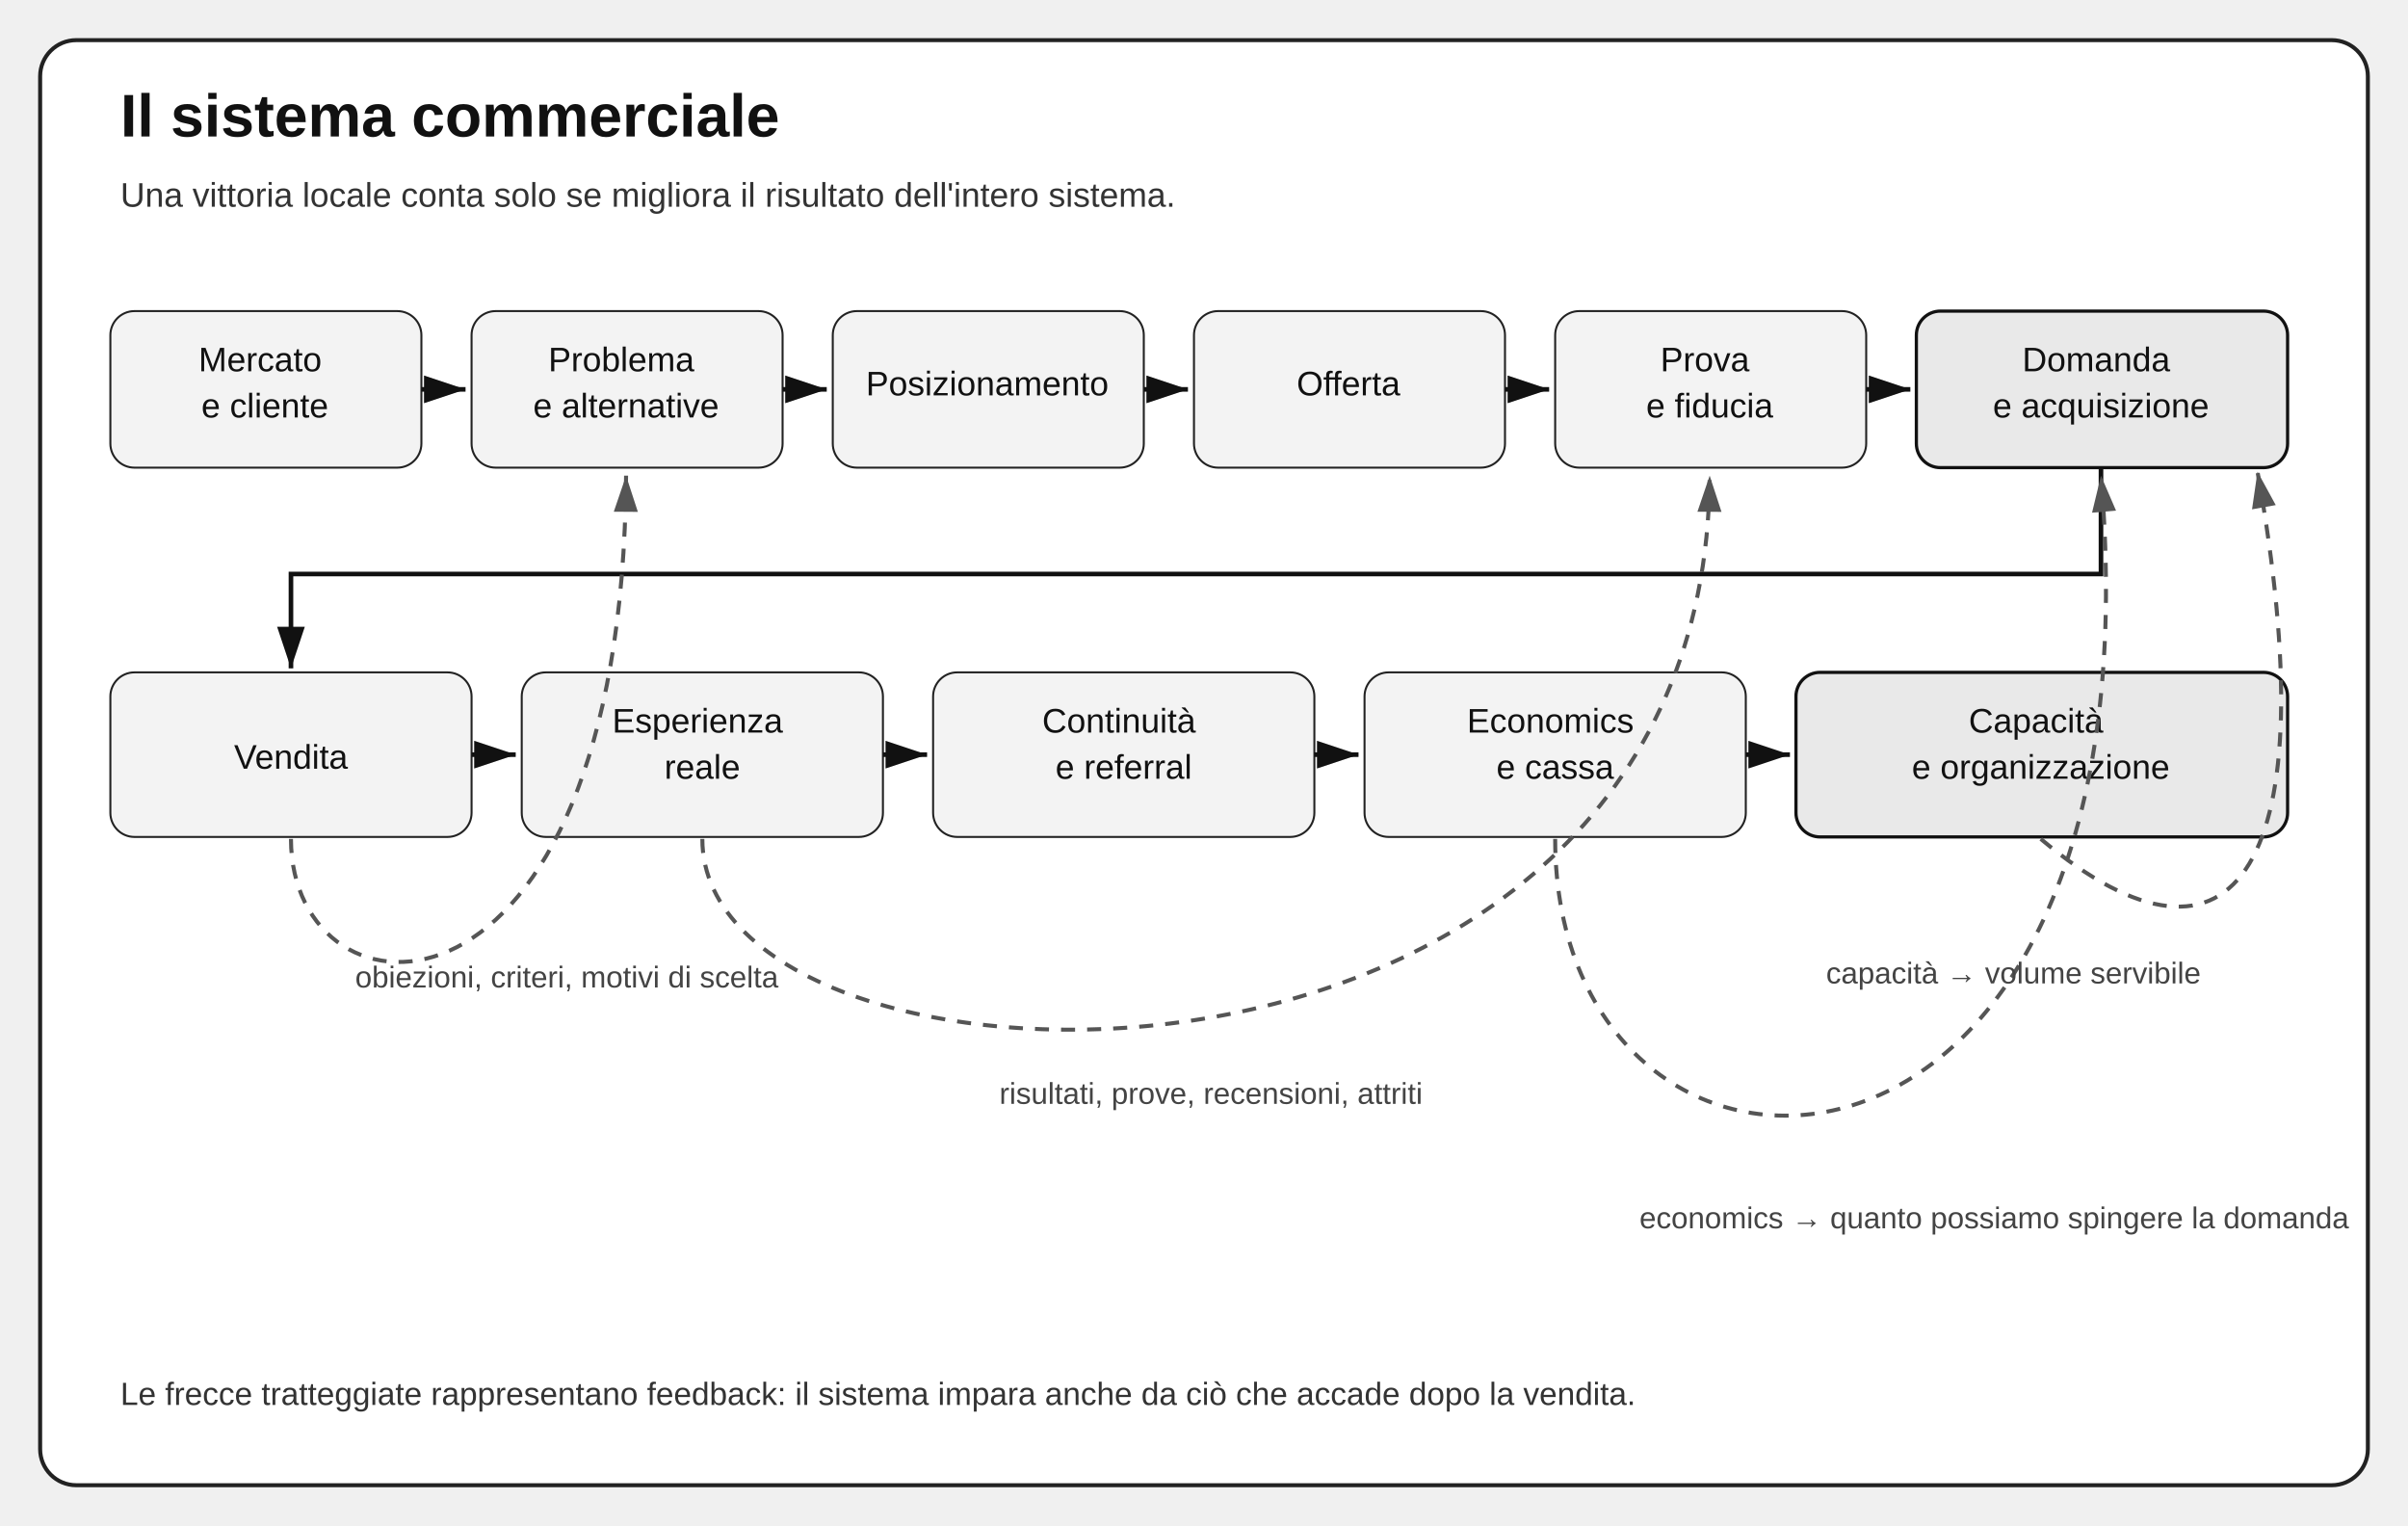
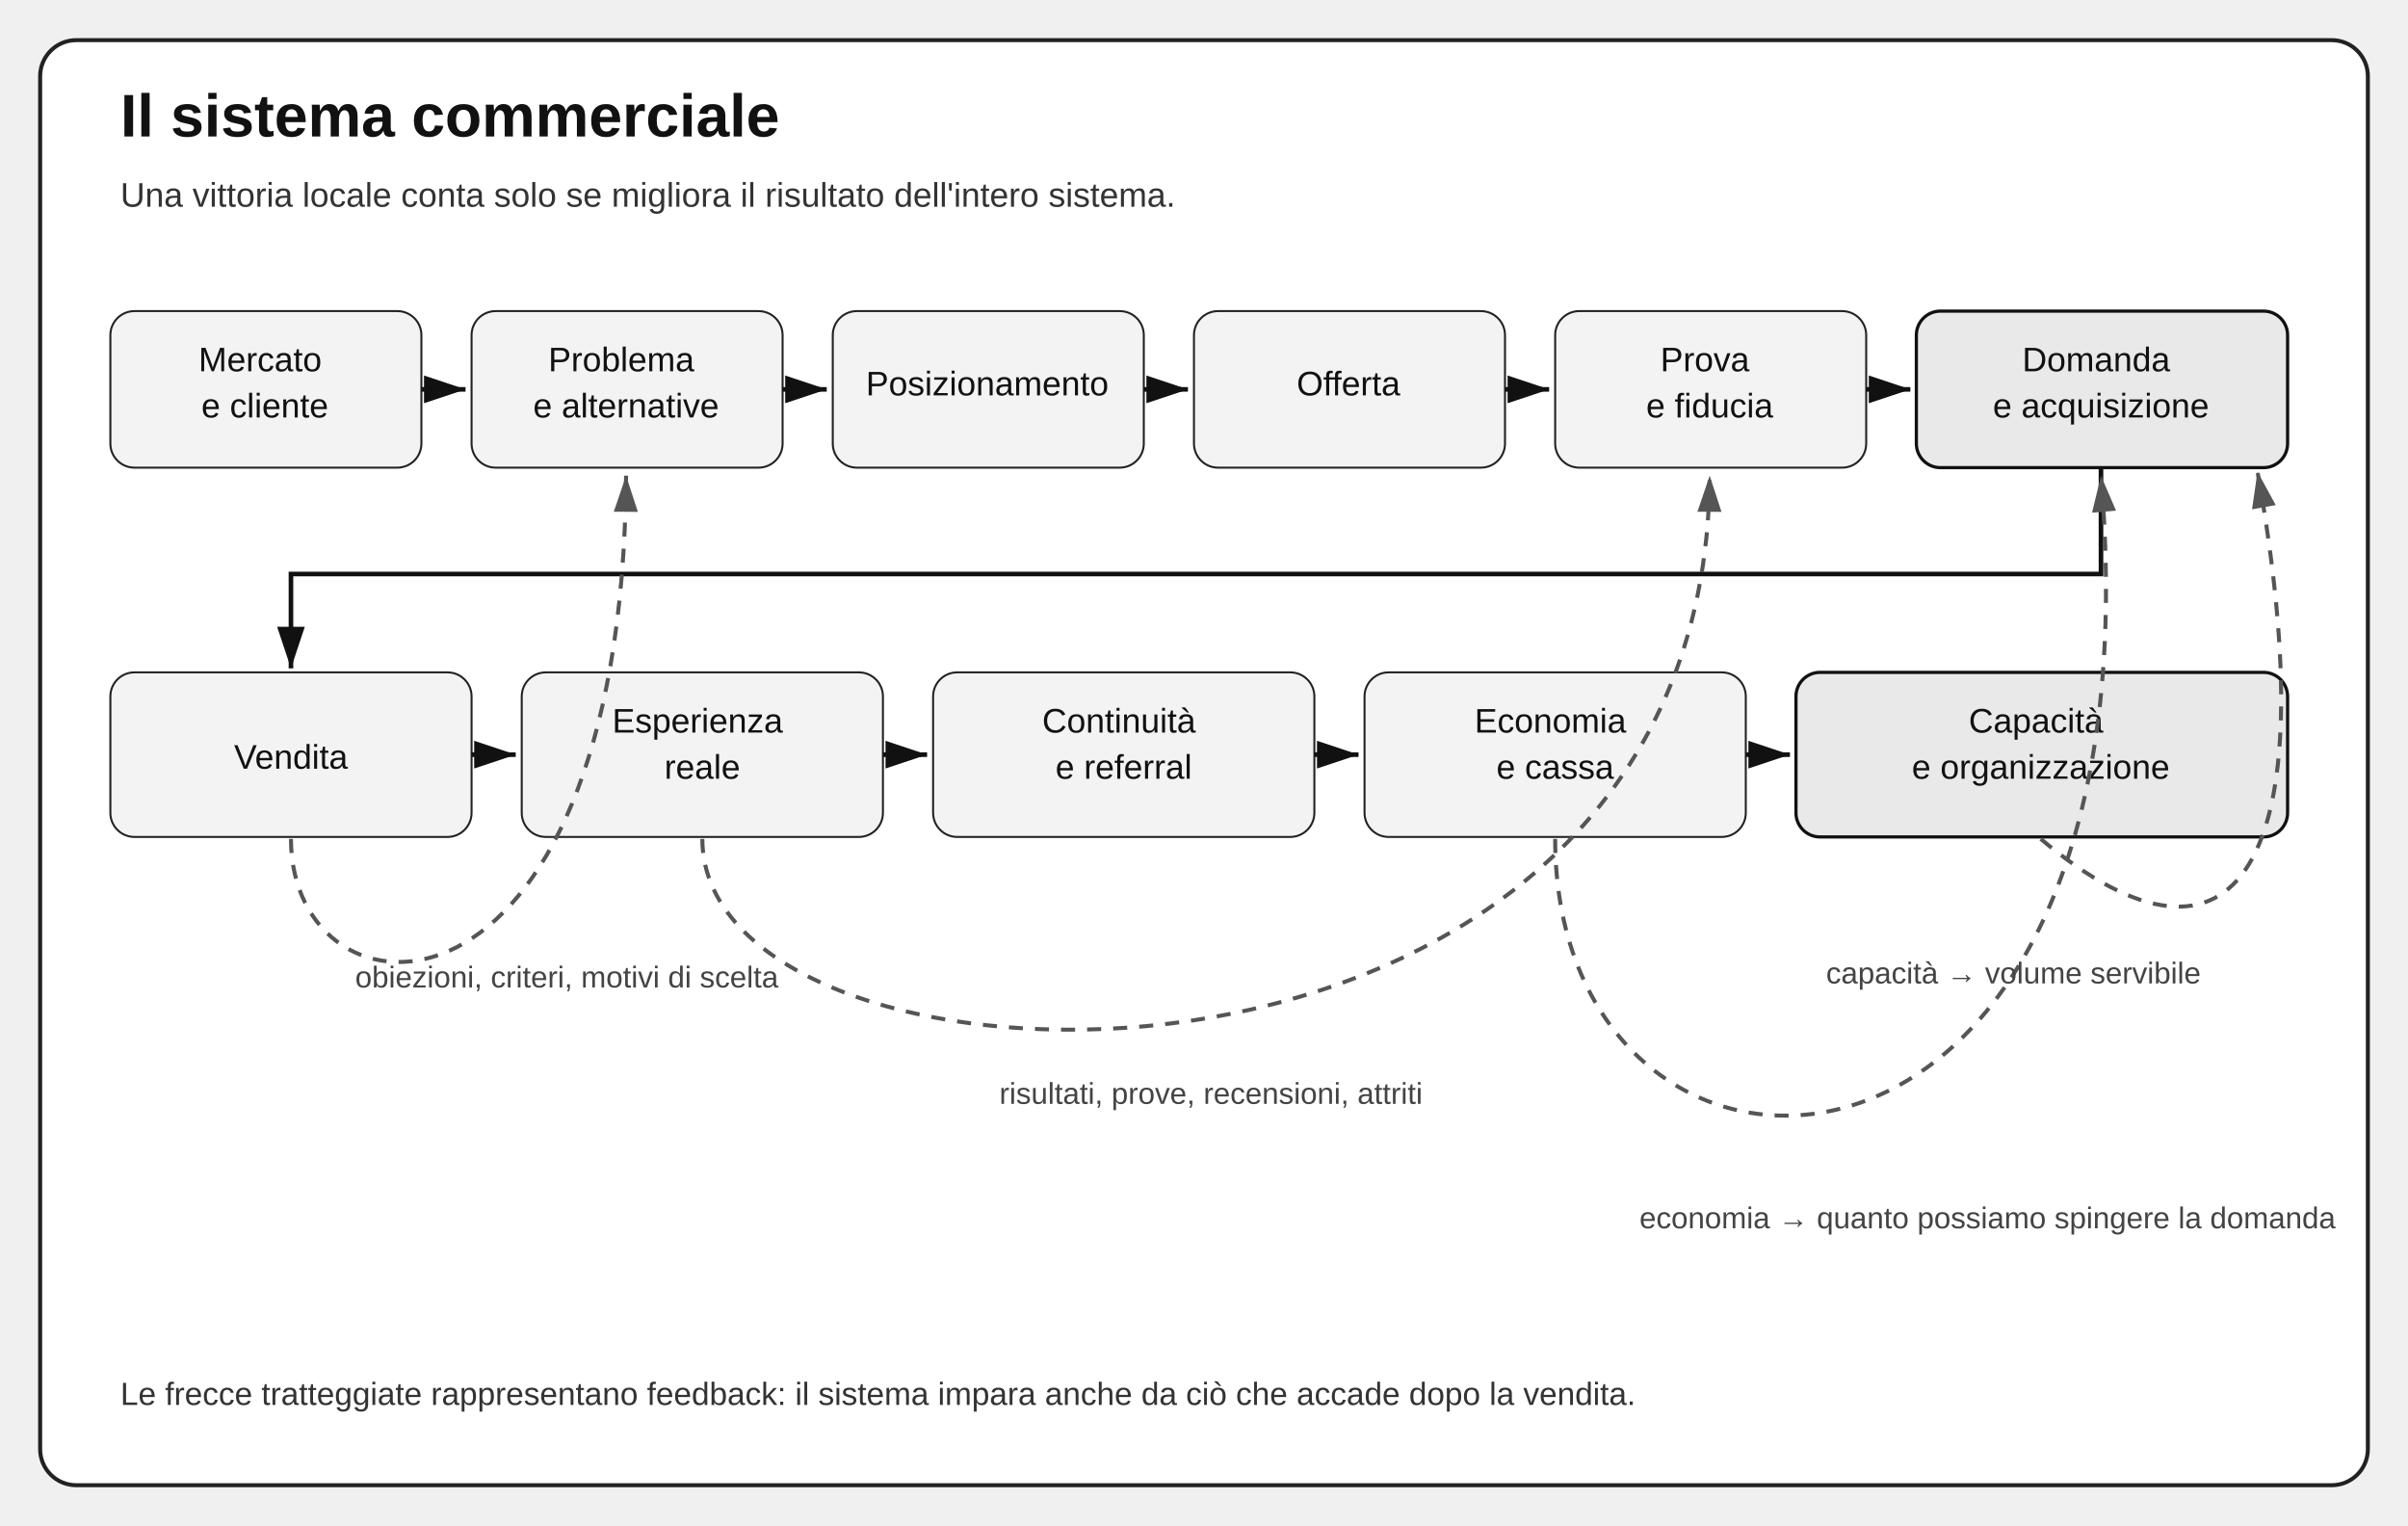
<svg xmlns="http://www.w3.org/2000/svg" width="1200" height="760" viewBox="0 0 1200 760" role="img" aria-labelledby="title desc">
  <defs>
    <marker id="arrow" markerWidth="10" markerHeight="10" refX="9" refY="3" orient="auto" markerUnits="strokeWidth">
      <path d="M0,0 L0,6 L9,3 z" fill="#111" />
    </marker>
    <marker id="arrowGray" markerWidth="10" markerHeight="10" refX="9" refY="3" orient="auto" markerUnits="strokeWidth">
      <path d="M0,0 L0,6 L9,3 z" fill="#555" />
    </marker>
  </defs>
  <rect x="20" y="20" width="1160" height="720" rx="18" fill="#fff" stroke="#222" stroke-width="2" />
  <text x="60" y="68" font-family="Arial, sans-serif" font-size="30" font-weight="700" fill="#111">Il sistema commerciale</text>
  <text x="60" y="103" font-family="Arial, sans-serif" font-size="17" fill="#333">Una vittoria locale conta solo se migliora il risultato dell'intero sistema.</text>
  <g font-family="Arial, sans-serif" font-size="17" text-anchor="middle" fill="#111">
    <g>
      <rect x="55" y="155" width="155" height="78" rx="12" fill="#f3f3f3" stroke="#222" />
      <text x="132" y="185">
        <tspan x="132">Mercato</tspan>
        <tspan x="132" dy="23">e cliente</tspan>
      </text>
    </g>
    <g>
      <rect x="235" y="155" width="155" height="78" rx="12" fill="#f3f3f3" stroke="#222" />
      <text x="312" y="185">
        <tspan x="312">Problema</tspan>
        <tspan x="312" dy="23">e alternative</tspan>
      </text>
    </g>
    <g>
      <rect x="415" y="155" width="155" height="78" rx="12" fill="#f3f3f3" stroke="#222" />
      <text x="492" y="197">Posizionamento</text>
    </g>
    <g>
      <rect x="595" y="155" width="155" height="78" rx="12" fill="#f3f3f3" stroke="#222" />
      <text x="672" y="197">Offerta</text>
    </g>
    <g>
      <rect x="775" y="155" width="155" height="78" rx="12" fill="#f3f3f3" stroke="#222" />
      <text x="852" y="185">
        <tspan x="852">Prova</tspan>
        <tspan x="852" dy="23">e fiducia</tspan>
      </text>
    </g>
    <g>
      <rect x="955" y="155" width="185" height="78" rx="12" fill="#e9e9e9" stroke="#111" stroke-width="1.6" />
      <text x="1047" y="185">
        <tspan x="1047">Domanda</tspan>
        <tspan x="1047" dy="23">e acquisizione</tspan>
      </text>
    </g>
  </g>
  <g stroke="#111" stroke-width="2.3" fill="none" marker-end="url(#arrow)">
    <line x1="210" y1="194" x2="232" y2="194" />
    <line x1="390" y1="194" x2="412" y2="194" />
    <line x1="570" y1="194" x2="592" y2="194" />
    <line x1="750" y1="194" x2="772" y2="194" />
    <line x1="930" y1="194" x2="952" y2="194" />
  </g>
  <path d="M1047 233 L1047 286 L145 286 L145 333" fill="none" stroke="#111" stroke-width="2.3" marker-end="url(#arrow)" />
  <g font-family="Arial, sans-serif" font-size="17" text-anchor="middle" fill="#111">
    <g>
      <rect x="55" y="335" width="180" height="82" rx="12" fill="#f3f3f3" stroke="#222" />
      <text x="145" y="383">Vendita</text>
    </g>
    <g>
      <rect x="260" y="335" width="180" height="82" rx="12" fill="#f3f3f3" stroke="#222" />
      <text x="350" y="365">
        <tspan x="350">Esperienza</tspan>
        <tspan x="350" dy="23">reale</tspan>
      </text>
    </g>
    <g>
      <rect x="465" y="335" width="190" height="82" rx="12" fill="#f3f3f3" stroke="#222" />
      <text x="560" y="365">
        <tspan x="560">Continuità</tspan>
        <tspan x="560" dy="23">e referral</tspan>
      </text>
    </g>
    <g>
      <rect x="680" y="335" width="190" height="82" rx="12" fill="#f3f3f3" stroke="#222" />
      <text x="775" y="365">
-         <tspan x="775">Economics</tspan>
+         <tspan x="775">Economia</tspan>
        <tspan x="775" dy="23">e cassa</tspan>
      </text>
    </g>
    <g>
      <rect x="895" y="335" width="245" height="82" rx="12" fill="#e9e9e9" stroke="#111" stroke-width="1.6" />
      <text x="1017" y="365">
        <tspan x="1017">Capacità</tspan>
        <tspan x="1017" dy="23">e organizzazione</tspan>
      </text>
    </g>
  </g>
  <g stroke="#111" stroke-width="2.3" fill="none" marker-end="url(#arrow)">
    <line x1="235" y1="376" x2="257" y2="376" />
    <line x1="440" y1="376" x2="462" y2="376" />
    <line x1="655" y1="376" x2="677" y2="376" />
    <line x1="870" y1="376" x2="892" y2="376" />
  </g>
  <path d="M145 418 C145 515, 310 525, 312 237" fill="none" stroke="#555" stroke-width="2" stroke-dasharray="7 6" marker-end="url(#arrowGray)" />
  <text x="177" y="492" font-family="Arial, sans-serif" font-size="15" fill="#444">obiezioni, criteri, motivi di scelta</text>
  <path d="M350 418 C350 560, 850 575, 852 237" fill="none" stroke="#555" stroke-width="2" stroke-dasharray="7 6" marker-end="url(#arrowGray)" />
  <text x="498" y="550" font-family="Arial, sans-serif" font-size="15" fill="#444">risultati, prove, recensioni, attriti</text>
  <path d="M775 418 C775 625, 1080 625, 1047 237" fill="none" stroke="#555" stroke-width="2" stroke-dasharray="7 6" marker-end="url(#arrowGray)" />
-   <text x="817" y="612" font-family="Arial, sans-serif" font-size="15" fill="#444">economics → quanto possiamo spingere la domanda</text>
+   <text x="817" y="612" font-family="Arial, sans-serif" font-size="15" fill="#444">economia → quanto possiamo spingere la domanda</text>
  <path d="M1017 418 C1115 500, 1160 430, 1125 235" fill="none" stroke="#555" stroke-width="2" stroke-dasharray="7 6" marker-end="url(#arrowGray)" />
  <text x="910" y="490" font-family="Arial, sans-serif" font-size="15" fill="#444">capacità → volume servibile</text>
  <text x="60" y="700" font-family="Arial, sans-serif" font-size="16" fill="#333">Le frecce tratteggiate rappresentano feedback: il sistema impara anche da ciò che accade dopo la vendita.</text>
</svg>
